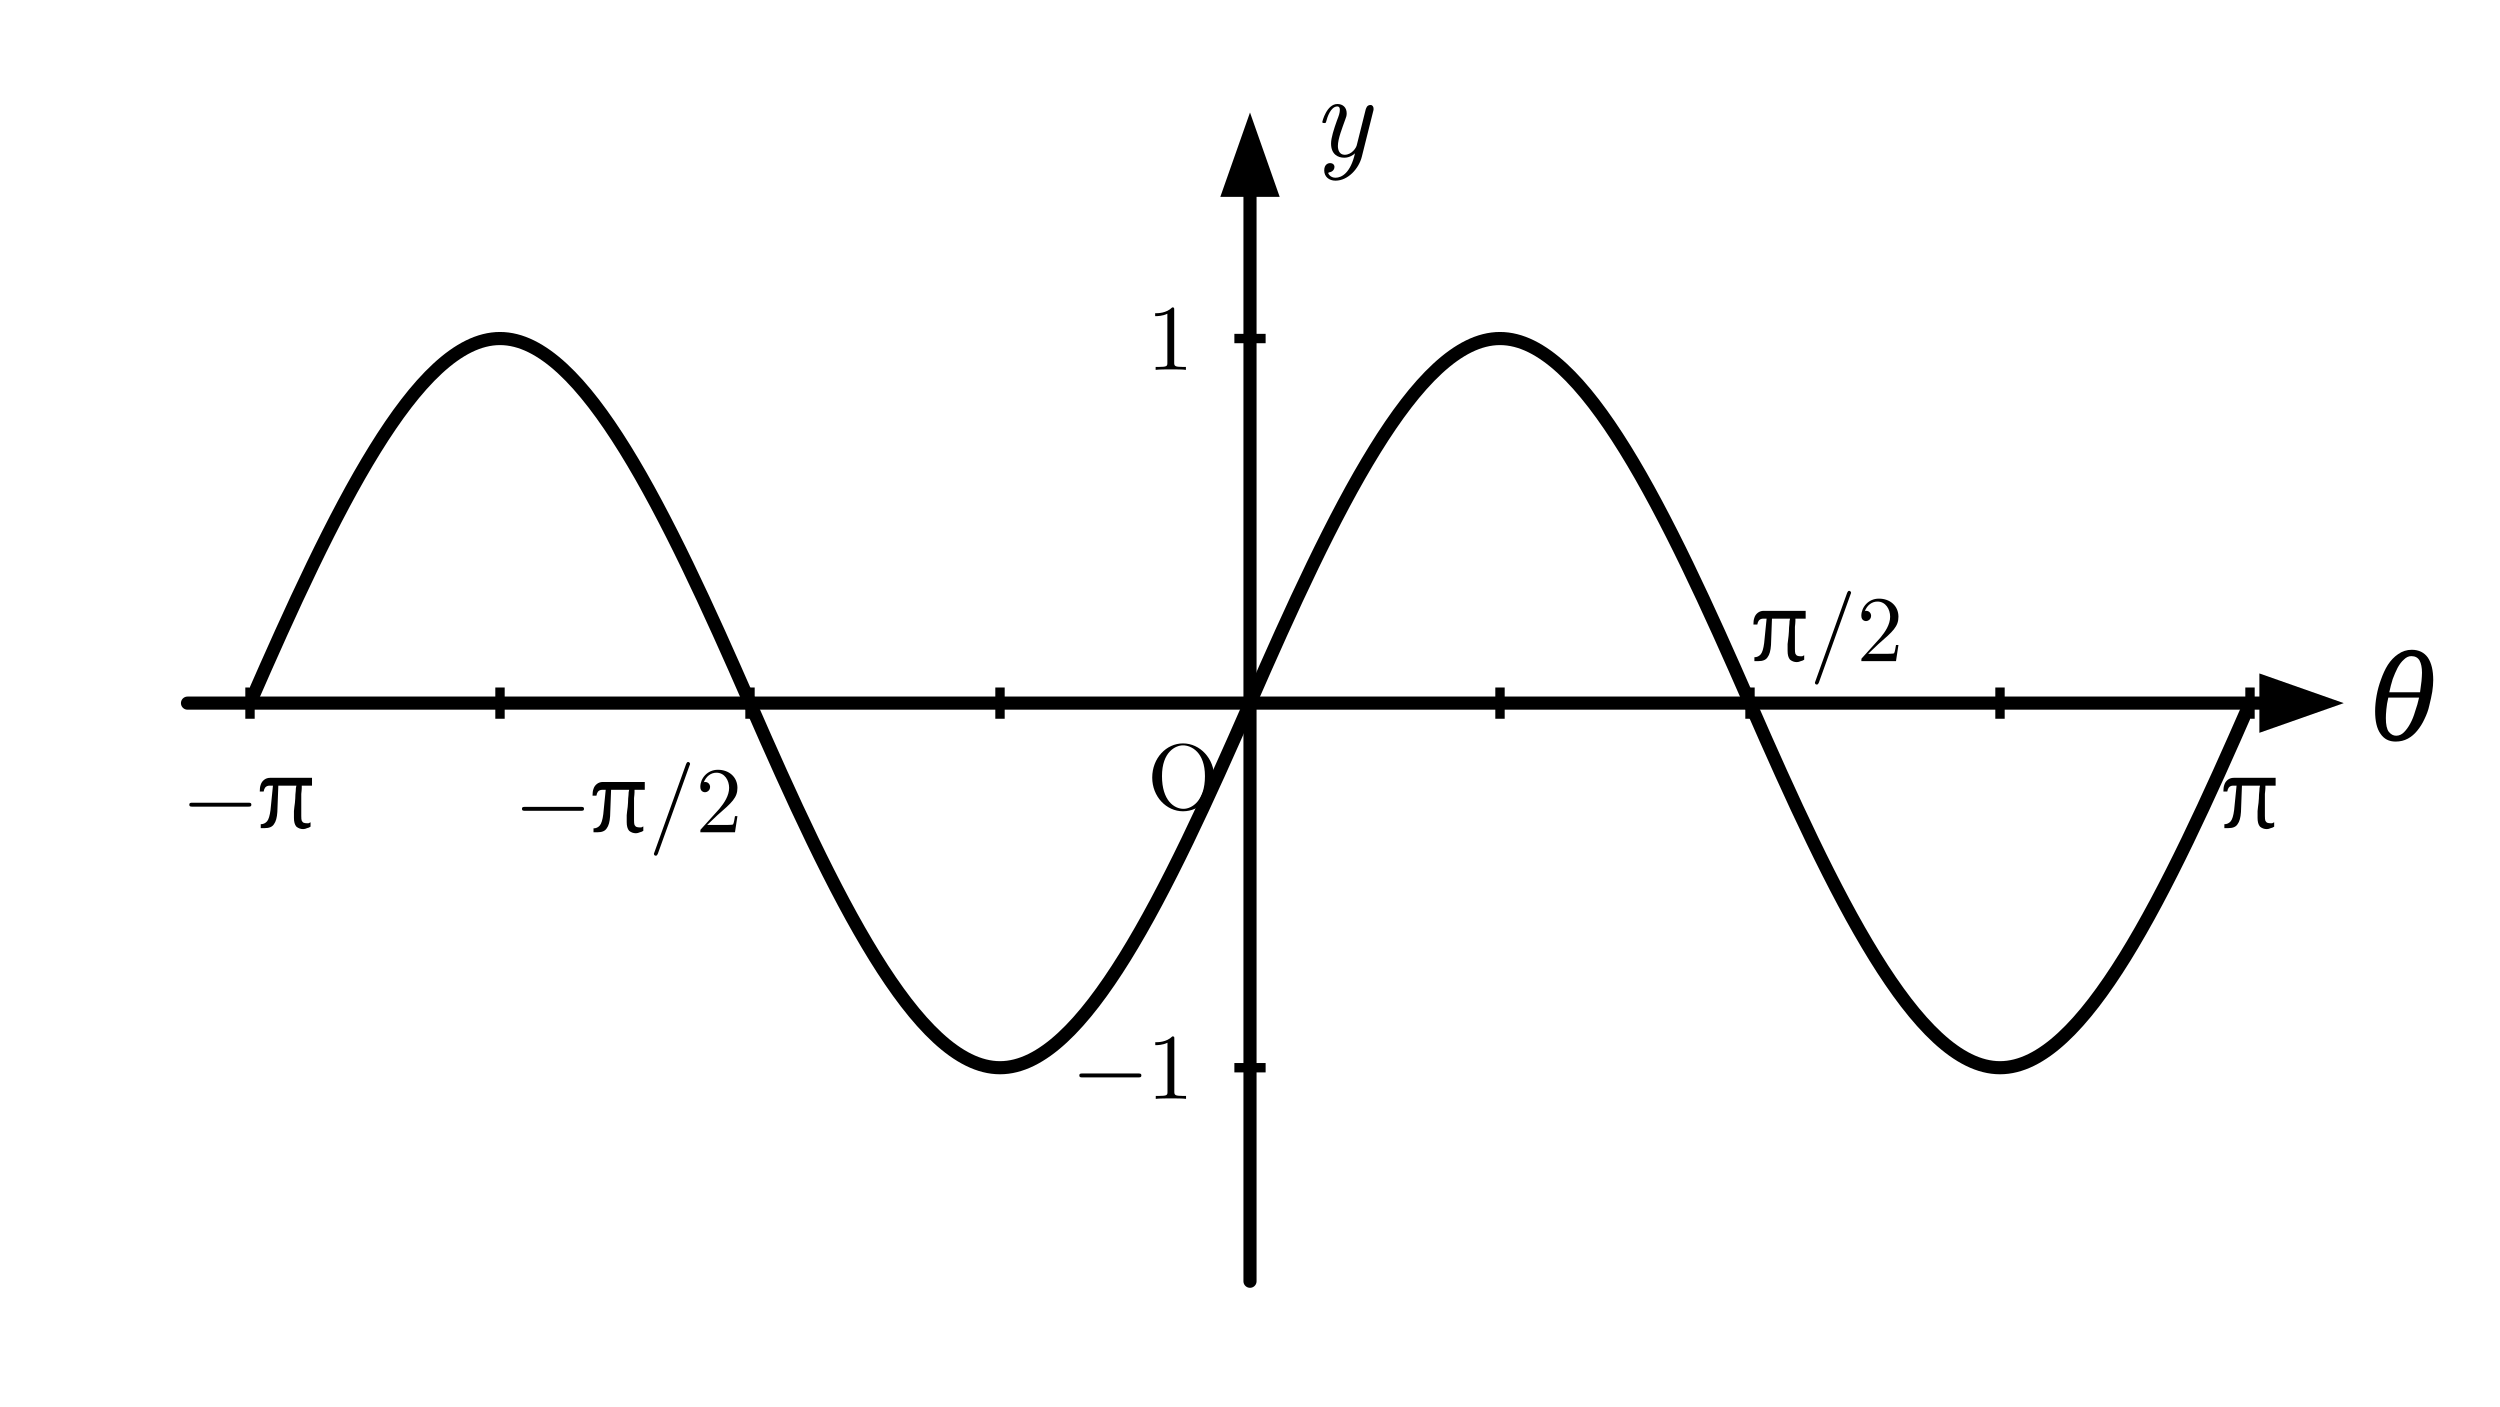
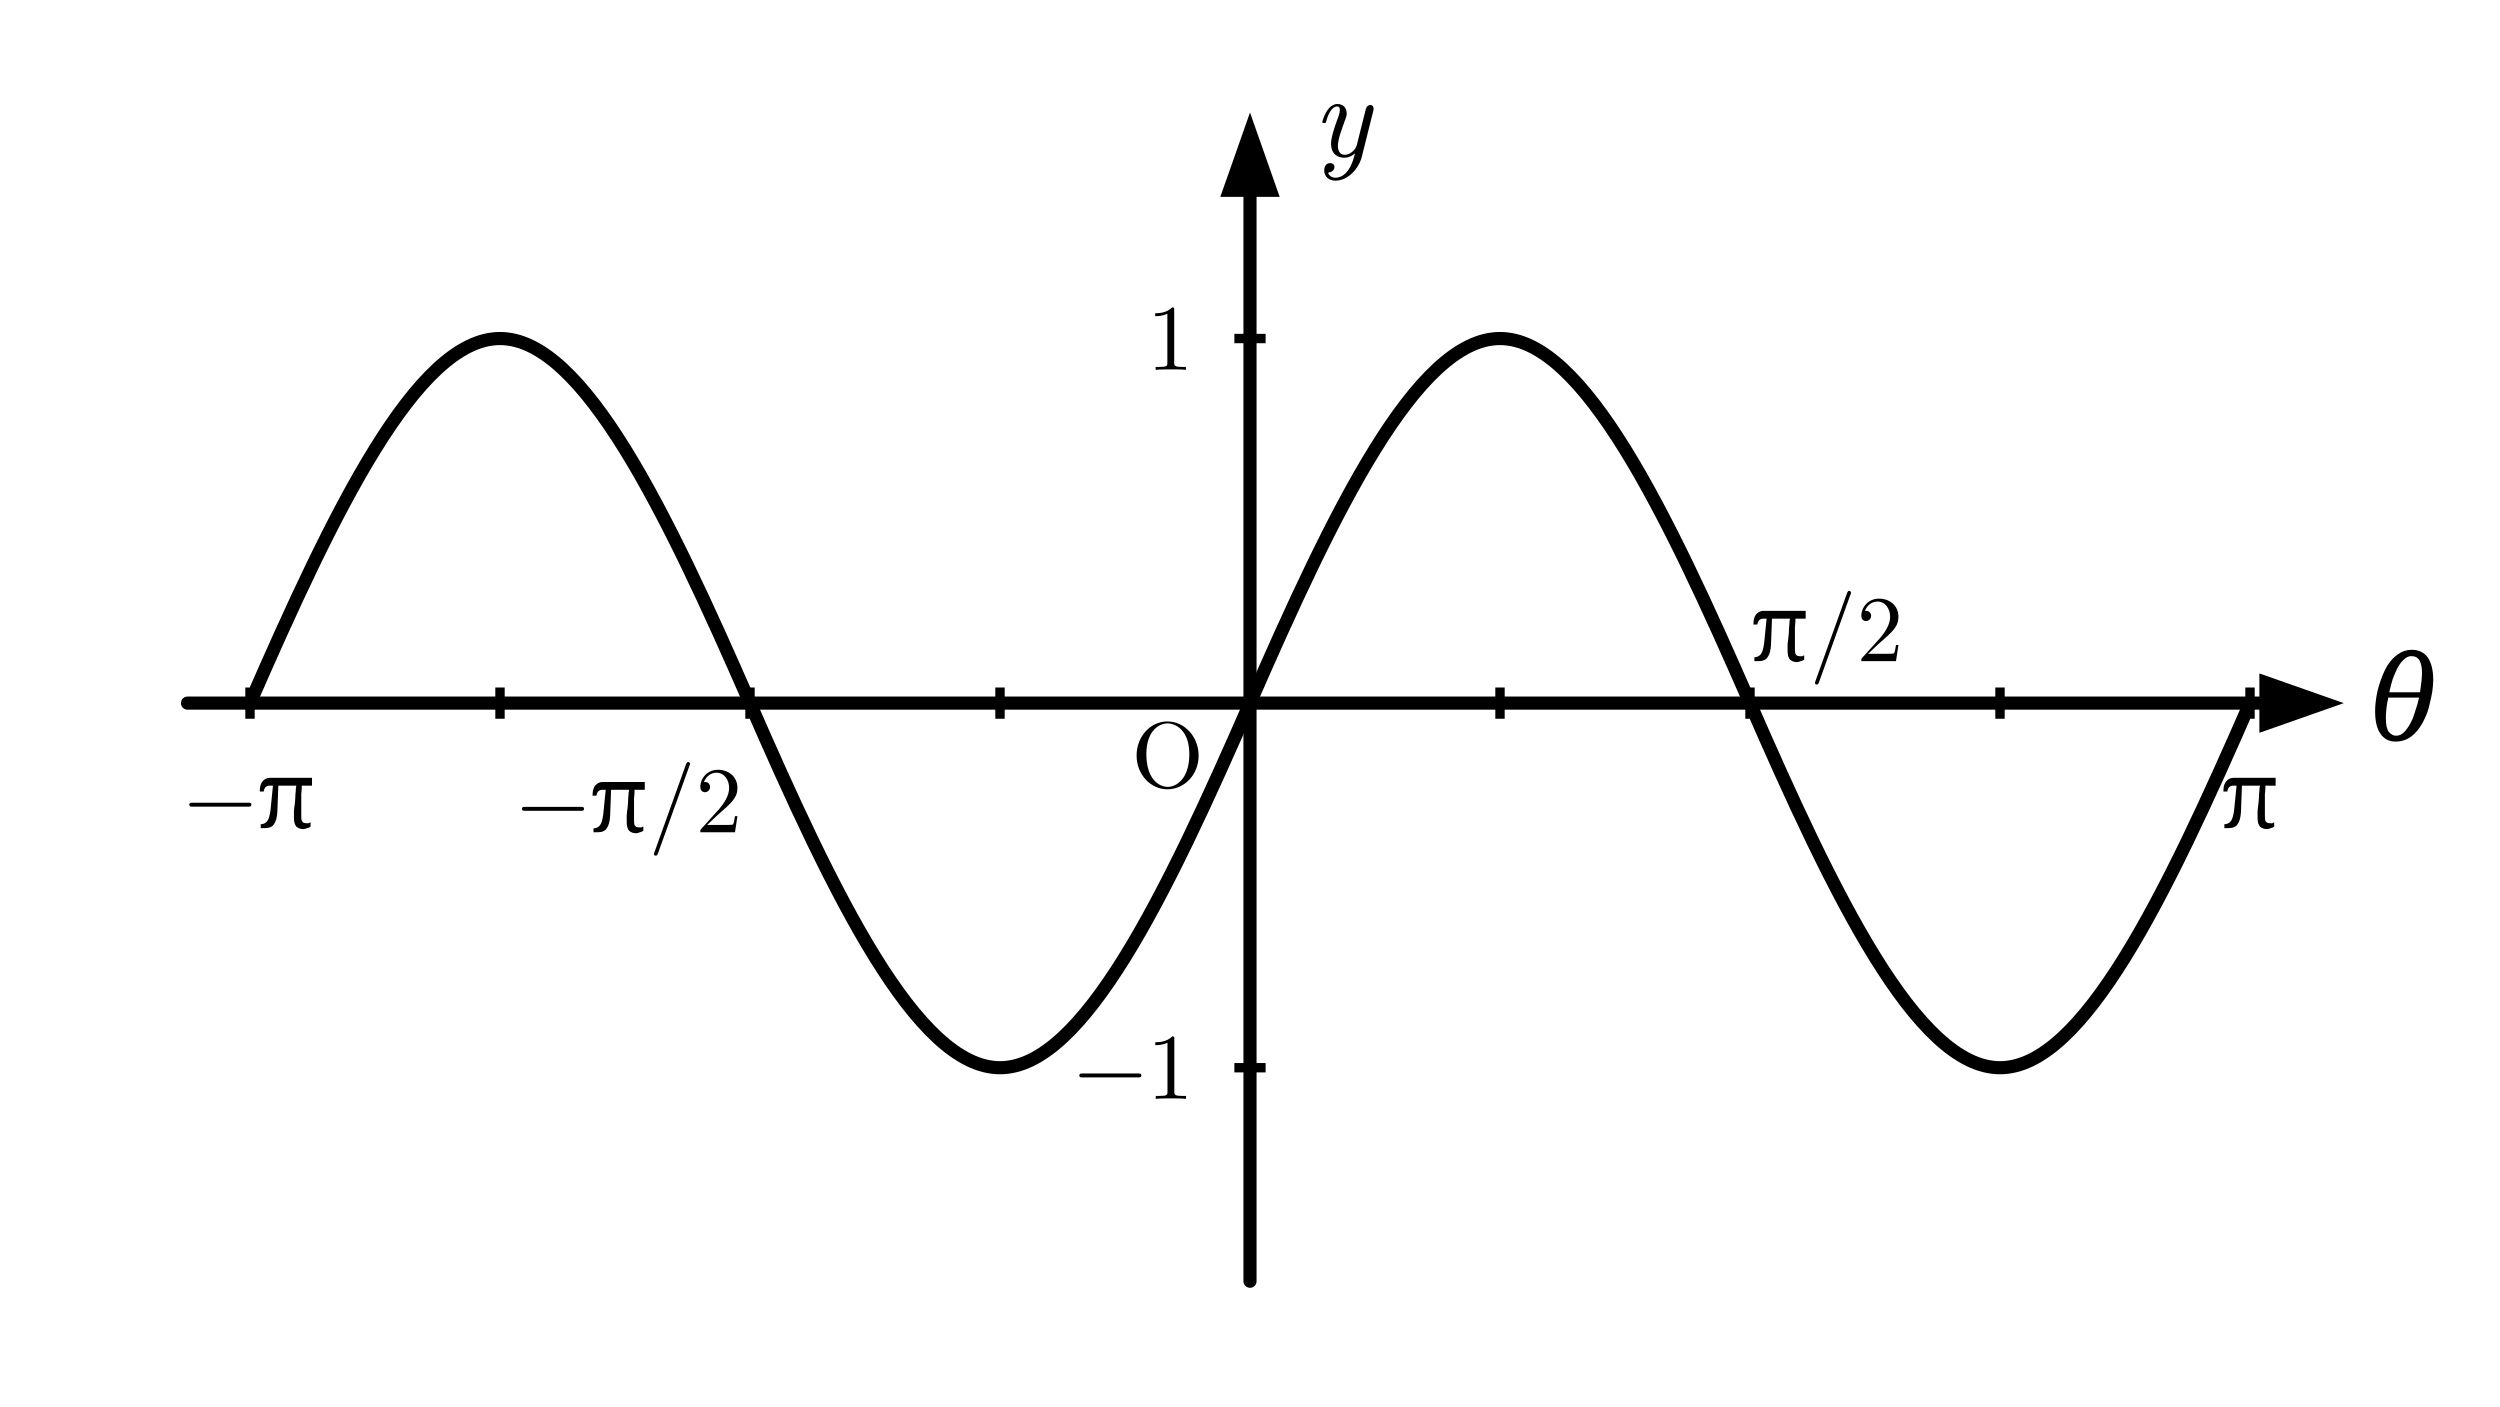
<svg xmlns="http://www.w3.org/2000/svg" width="80mm" height="45mm" viewBox="0 0 80 45" version="1.1" id="svg20">
  <defs id="defs1">
    <style id="style1">
      .axis { stroke:#000; stroke-width:0.42; fill:none; stroke-linecap:round; }
      .axis-arrow { fill:#000; stroke:none; }
      .tick { stroke:#000; stroke-width:0.30; }
      .curve { stroke:#000; stroke-width:0.42; fill:none; stroke-linecap:round; stroke-linejoin:round; }
      .axis-label, .tick-label {
        font-family:"CMU Serif","Latin Modern Roman","Computer Modern Serif",serif;
        fill:#000;
      }
      .axis-label { font-size:3.8px; font-style:italic; }
      .tick-label { font-size:3.0px; font-style:normal; }
    </style>
    <clipPath id="graph-clip">
      <rect x="8" y="5" width="64" height="35" id="rect1" />
    </clipPath>
  </defs>
  <line class="axis" x1="6" y1="22.5" x2="72.8" y2="22.5" id="line1" />
  <polygon class="axis-arrow" points="72.3,23.45 75,22.5 72.3,21.55 " id="polygon1" />
  <line class="axis" x1="40" y1="41" x2="40" y2="5.8" id="line2" />
  <polygon class="axis-arrow" points="40.95,6.3 40,3.6 39.05,6.3 " id="polygon2" />
  <line class="tick" x1="8" y1="22" x2="8" y2="23" id="line3" />
  <line class="tick" x1="16" y1="22" x2="16" y2="23" id="line4" />
  <line class="tick" x1="24" y1="22" x2="24" y2="23" id="line5" />
  <line class="tick" x1="32" y1="22" x2="32" y2="23" id="line6" />
  <line class="tick" x1="48" y1="22" x2="48" y2="23" id="line7" />
  <line class="tick" x1="56" y1="22" x2="56" y2="23" id="line8" />
  <line class="tick" x1="64" y1="22" x2="64" y2="23" id="line9" />
  <line class="tick" x1="72" y1="22" x2="72" y2="23" id="line10" />
  <line class="tick" x1="39.5" y1="10.833" x2="40.5" y2="10.833" id="line11" />
  <line class="tick" x1="39.5" y1="34.167" x2="40.5" y2="34.167" id="line12" />
-   <text class="tick-label" x="36.7" y="25.9" id="text12">O</text>
+   <text class="tick-label" x="36.201" y="25.192" id="text12">O</text>
  <text class="axis-label" x="75.8" y="23.7" id="text13">θ</text>
  <text class="axis-label" x="42" y="5" id="text14">y</text>
  <text class="tick-label" x="8" y="26.5" text-anchor="middle" id="text15">−π</text>
  <text class="tick-label" x="20.144" y="26.629" text-anchor="middle" id="text16">−π/2</text>
  <text class="tick-label" x="58.46" y="21.153" text-anchor="middle" id="text17">π/2</text>
  <text class="tick-label" x="72" y="26.5" text-anchor="middle" id="text18">π</text>
  <text class="tick-label" x="38.2" y="11.833" text-anchor="end" id="text19">1</text>
  <text class="tick-label" x="38.2" y="35.167" text-anchor="end" id="text20">−1</text>
  <g id="answer-layer" clip-path="url(#graph-clip)">
    <path class="curve" d="M 8,22.5              C 10.667,16.391 13.333,10.833 16,10.833              C 18.667,10.833 21.333,16.391 24,22.5              C 26.667,28.609 29.333,34.167 32,34.167              C 34.667,34.167 37.333,28.609 40,22.5              C 42.667,16.391 45.333,10.833 48,10.833              C 50.667,10.833 53.333,16.391 56,22.5              C 58.667,28.609 61.333,34.167 64,34.167              C 66.667,34.167 69.333,28.609 72,22.5" id="path20" />
  </g>
</svg>
